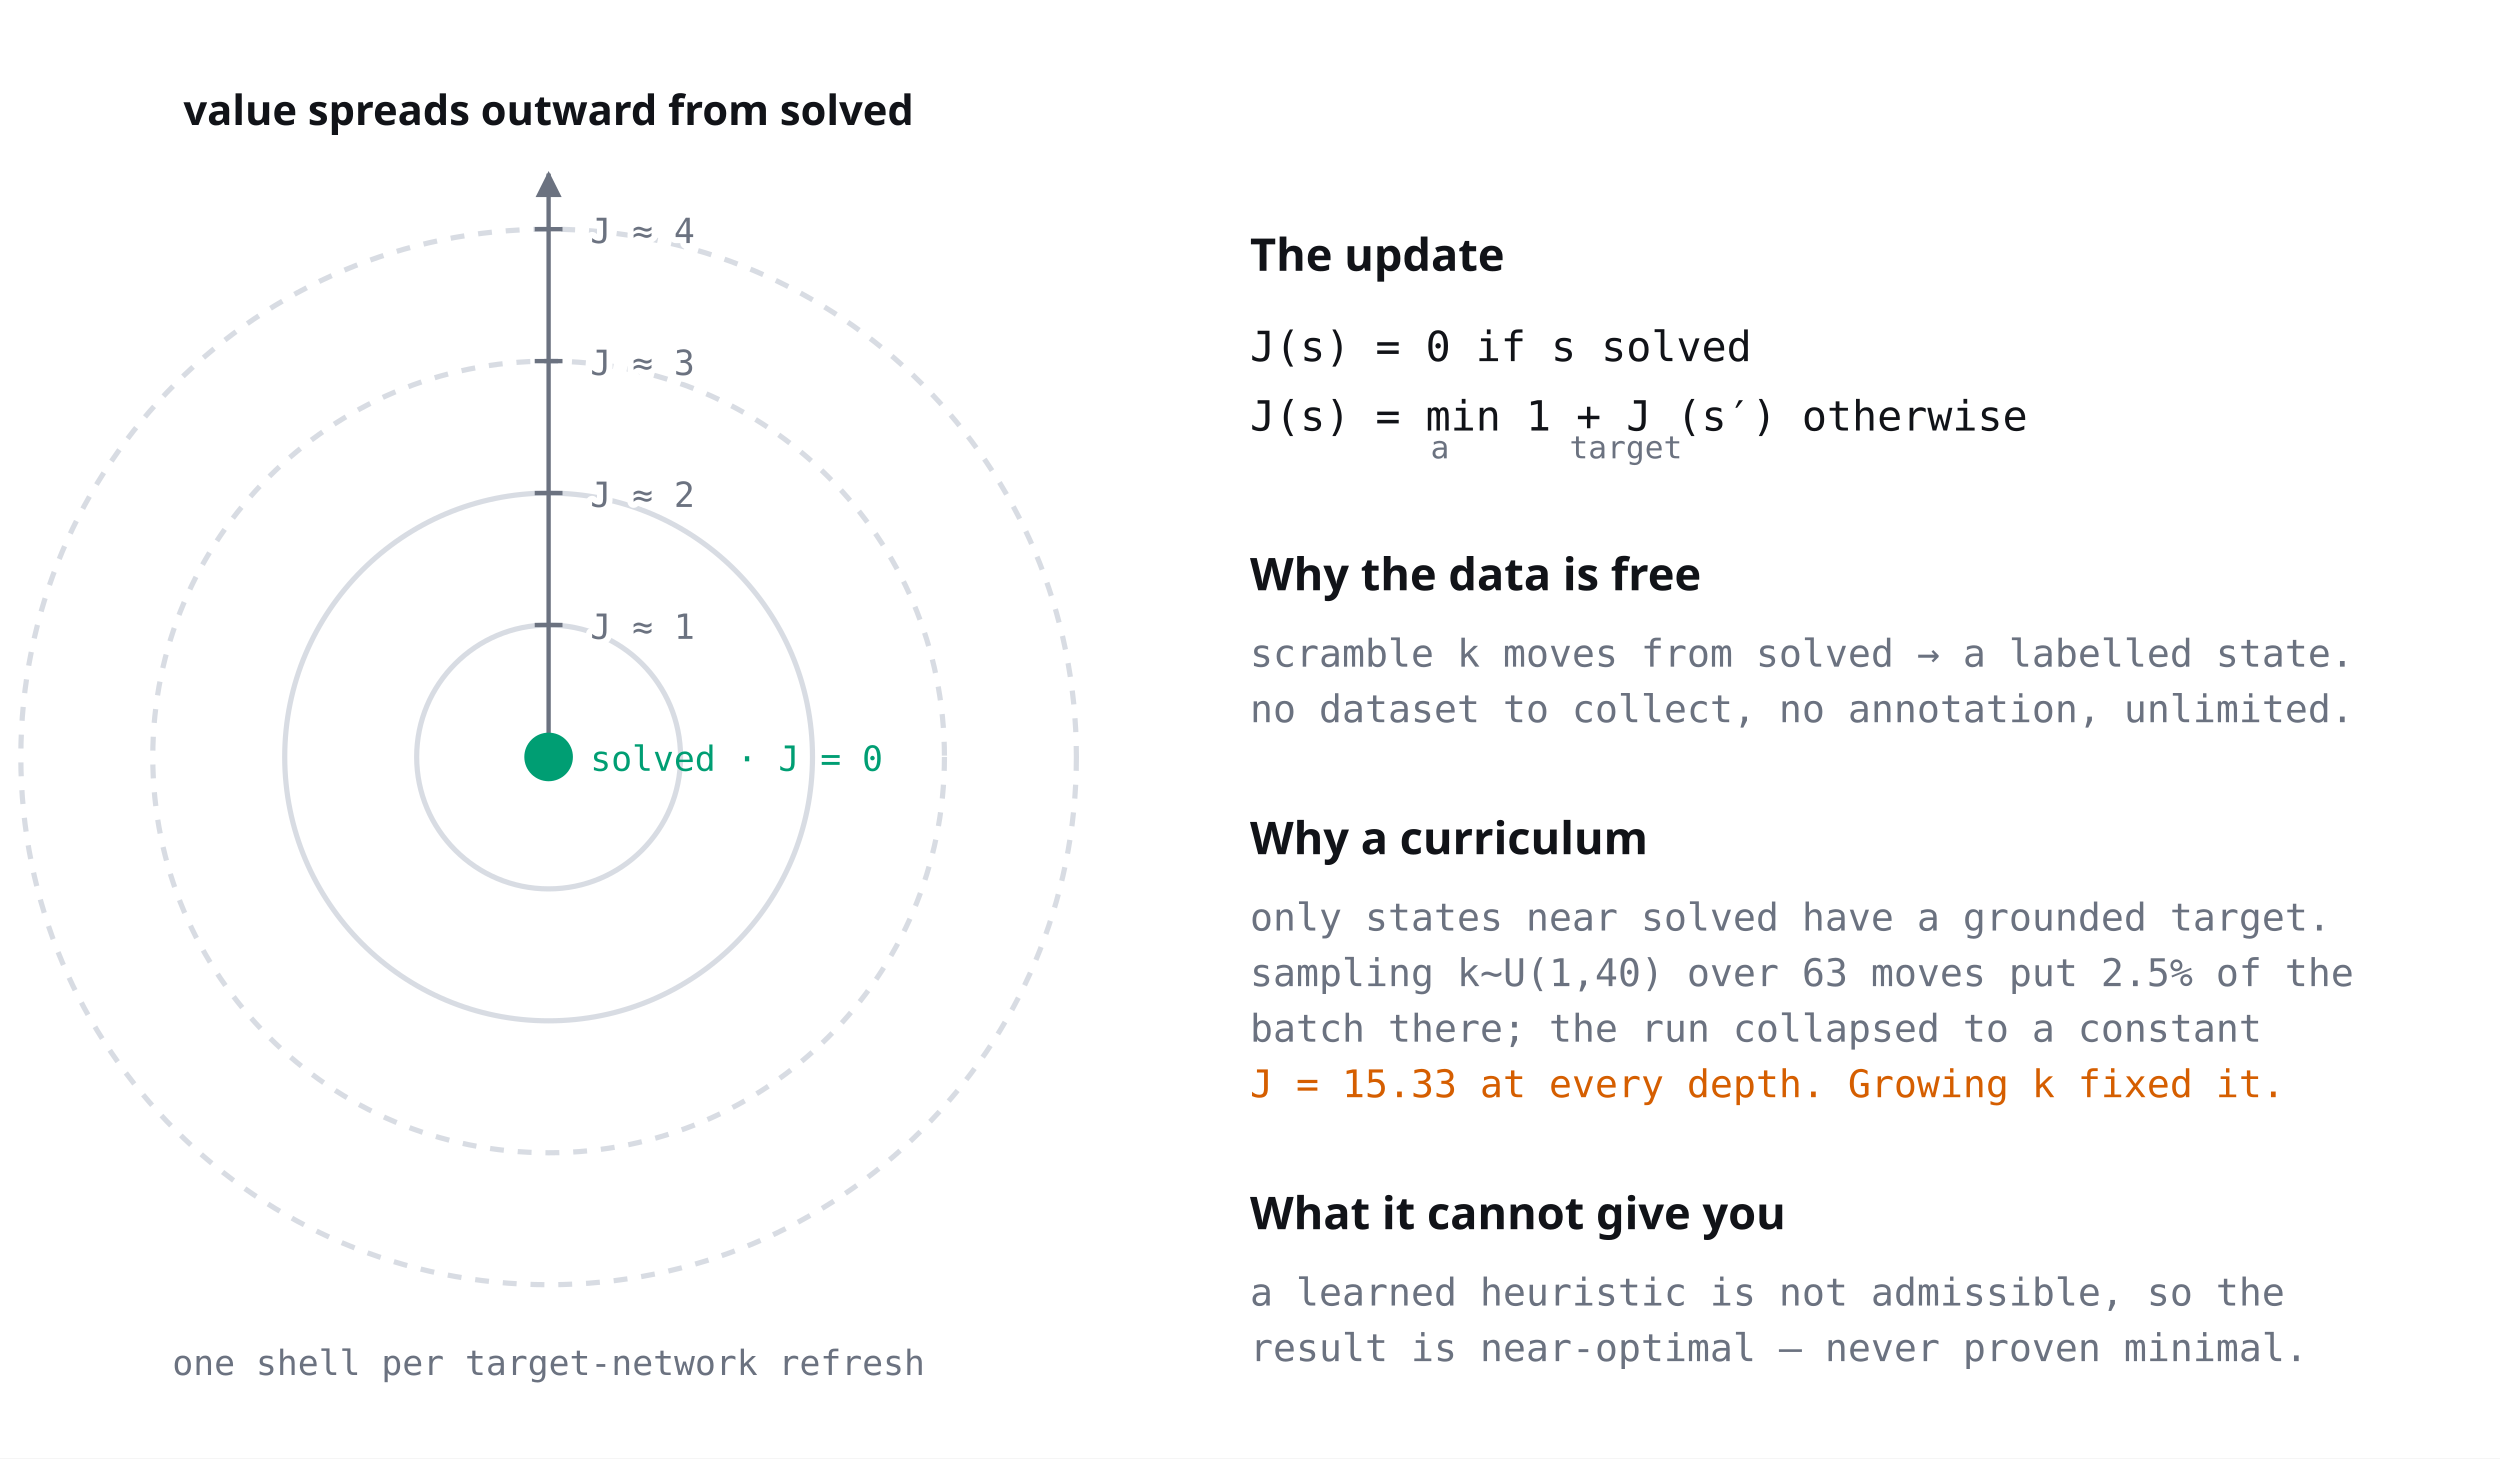
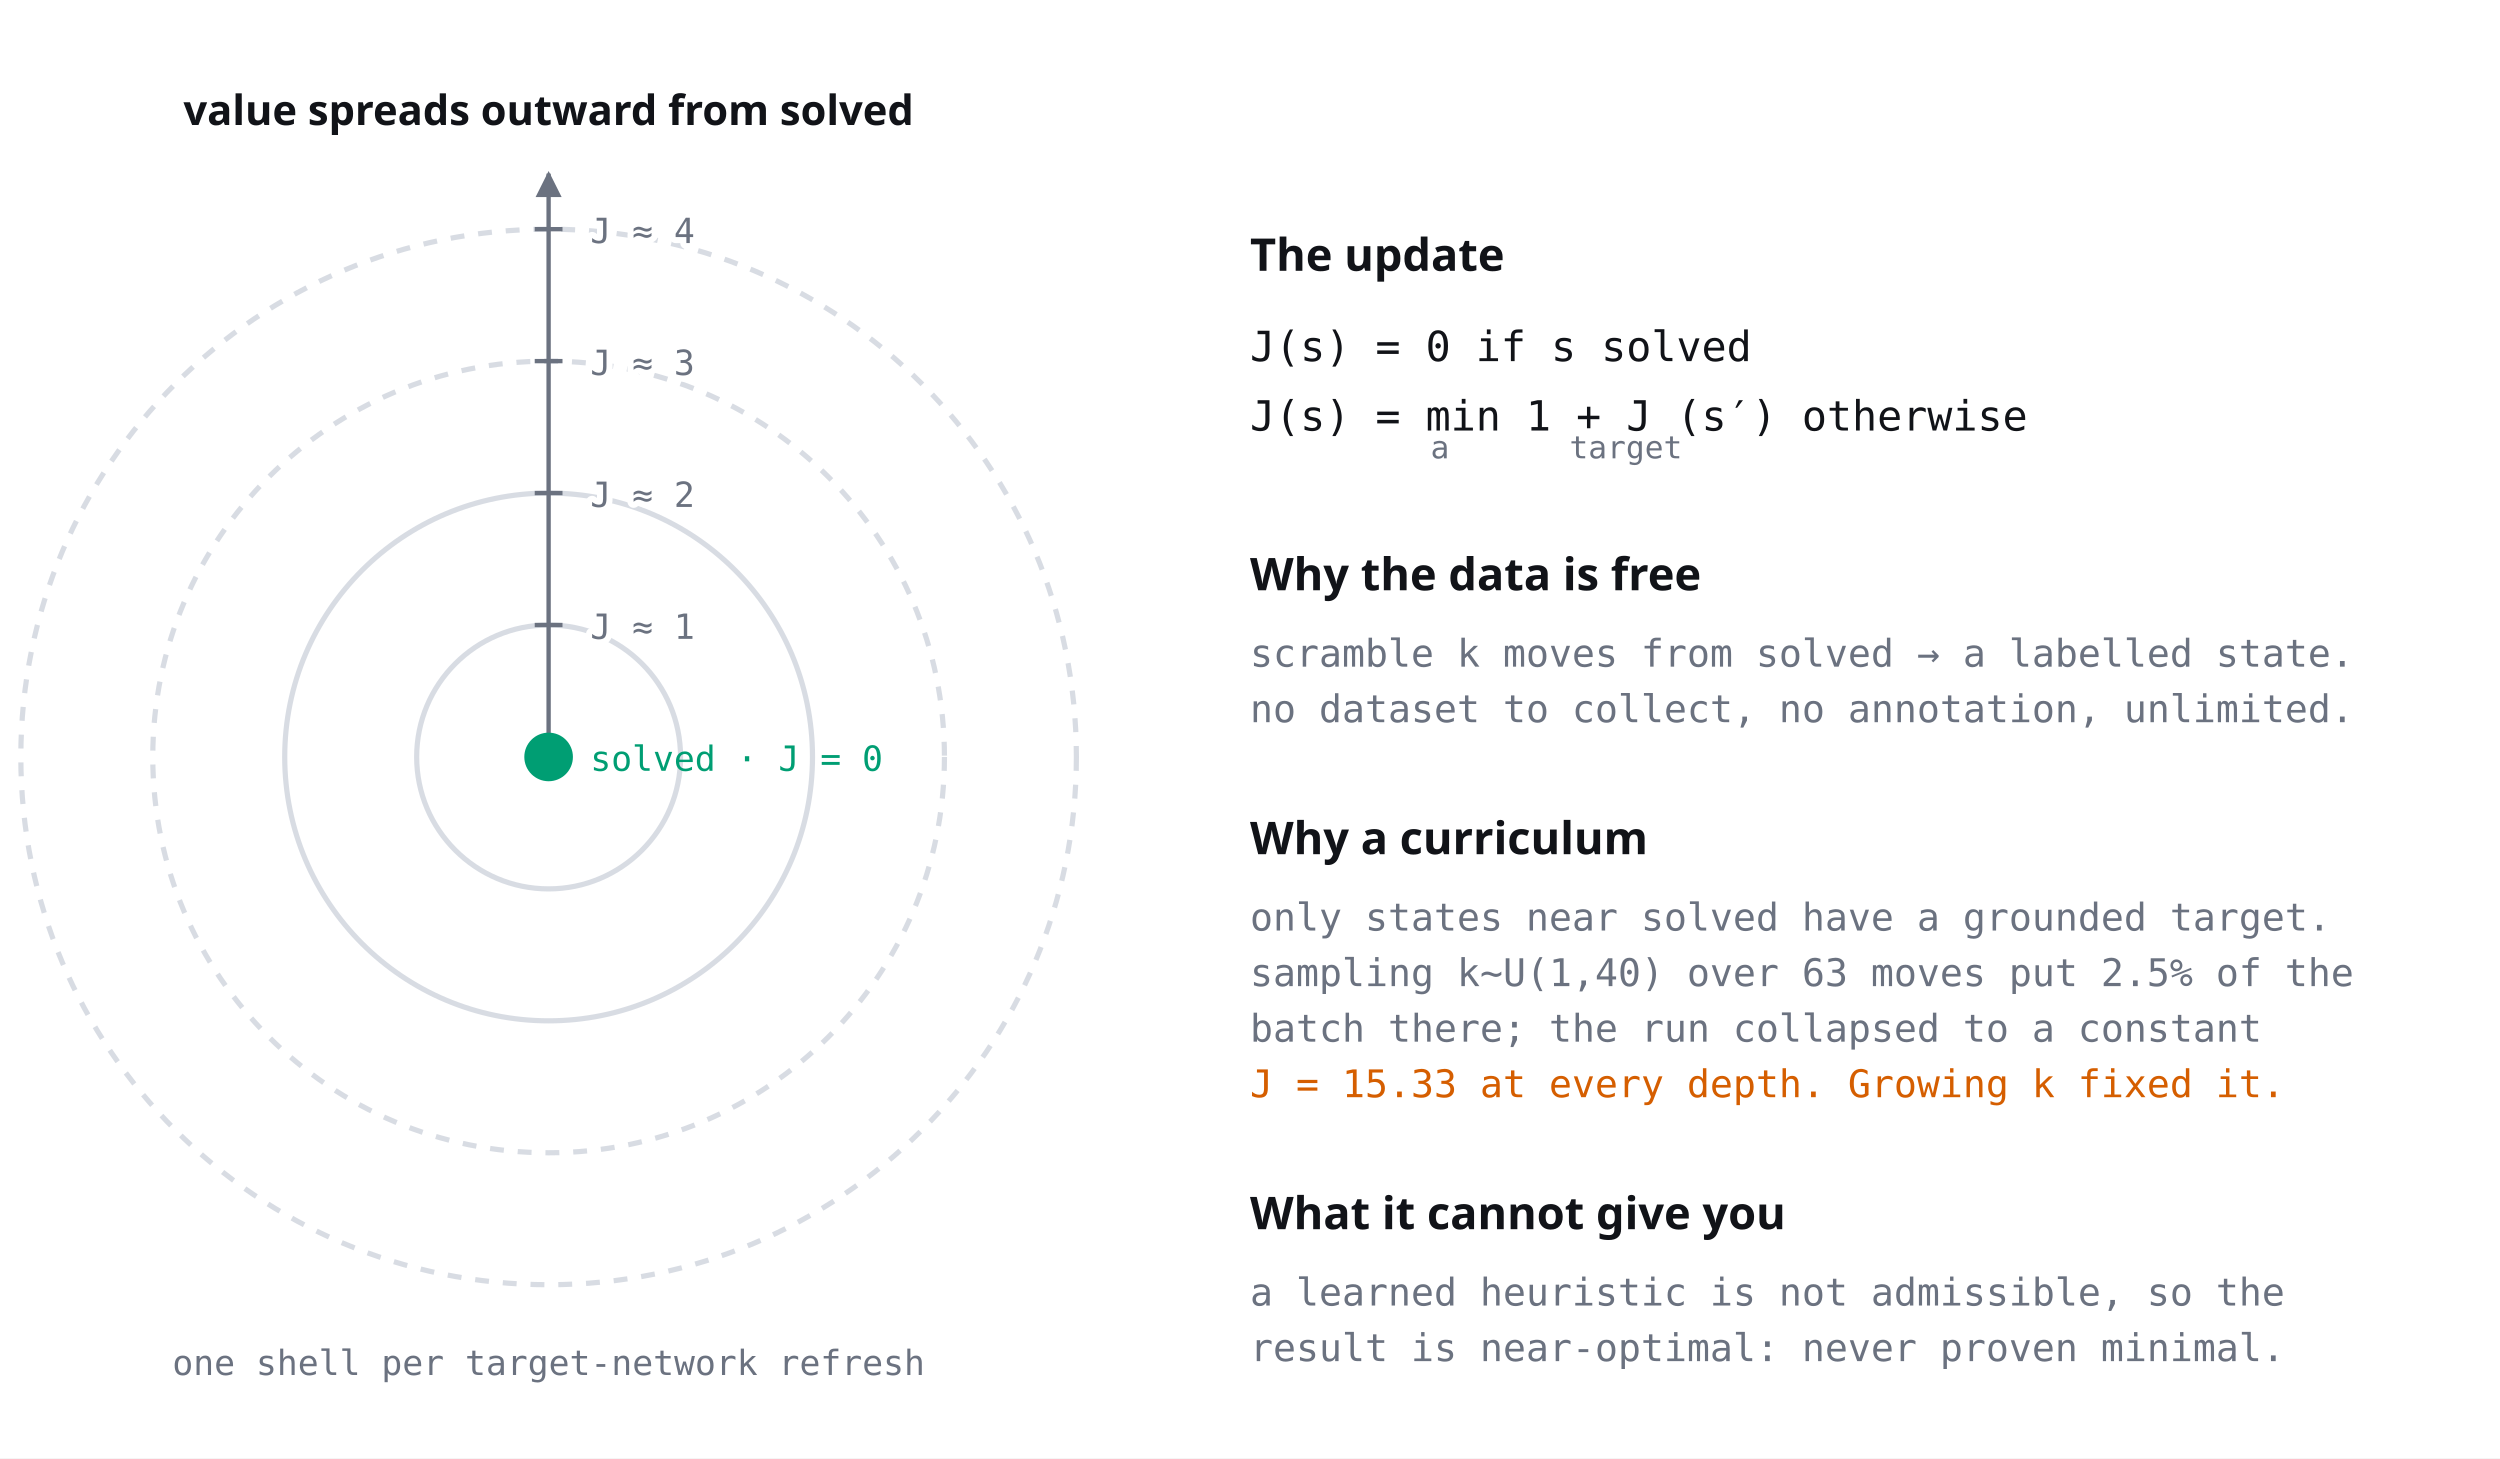
<svg xmlns="http://www.w3.org/2000/svg" id="fig-2" viewBox="0 0 720 420" width="100%" style="display: block; background: rgb(255, 255, 255);">
  <rect width="720" height="420" fill="#FFFFFF" />
  <g>
    <text x="158" y="36" text-anchor="middle" style="font: 600 12px &quot;Space Grotesk&quot;, system-ui, sans-serif; fill: rgb(17, 19, 24);">value spreads outward from solved</text>
    <circle cx="158" cy="218" r="38" fill="none" stroke="#D8DCE3" stroke-width="1.5" />
    <circle cx="158" cy="218" r="76" fill="none" stroke="#D8DCE3" stroke-width="1.5" />
    <circle cx="158" cy="218" r="114" fill="none" stroke="#D8DCE3" stroke-width="1.5" stroke-dasharray="4 4" />
    <circle cx="158" cy="218" r="152" fill="none" stroke="#D8DCE3" stroke-width="1.5" stroke-dasharray="4 4" />
    <path d="M158 218 L158 50" stroke="#6B7280" stroke-width="1.25" marker-end="url(#arrow2)" />
    <defs>
      <marker id="arrow2" viewBox="0 0 10 10" refX="9" refY="5" markerWidth="6" markerHeight="6" orient="auto-start-reverse">
        <path d="M0 0 L10 5 L0 10 z" fill="#6B7280" />
      </marker>
    </defs>
    <circle cx="158" cy="218" r="7" fill="#009E73" />
    <text x="170" y="222" text-anchor="start" style="font: 10px &quot;JetBrains Mono&quot;, ui-monospace, monospace; fill: rgb(0, 158, 115);">solved · J = 0</text>
    <g>
      <line x1="154" x2="162" y1="180" y2="180" stroke="#6B7280" stroke-width="1.25" />
      <text x="170" y="184" text-anchor="start" stroke="#FFFFFF" stroke-width="3.5" stroke-linejoin="round" paint-order="stroke" style="font: 10px &quot;JetBrains Mono&quot;, ui-monospace, monospace; fill: rgb(107, 114, 128);">J ≈ 1</text>
    </g>
    <g>
      <line x1="154" x2="162" y1="142" y2="142" stroke="#6B7280" stroke-width="1.25" />
      <text x="170" y="146" text-anchor="start" stroke="#FFFFFF" stroke-width="3.5" stroke-linejoin="round" paint-order="stroke" style="font: 10px &quot;JetBrains Mono&quot;, ui-monospace, monospace; fill: rgb(107, 114, 128);">J ≈ 2</text>
    </g>
    <g>
      <line x1="154" x2="162" y1="104" y2="104" stroke="#6B7280" stroke-width="1.25" />
      <text x="170" y="108" text-anchor="start" stroke="#FFFFFF" stroke-width="3.5" stroke-linejoin="round" paint-order="stroke" style="font: 10px &quot;JetBrains Mono&quot;, ui-monospace, monospace; fill: rgb(107, 114, 128);">J ≈ 3</text>
    </g>
    <g>
      <line x1="154" x2="162" y1="66" y2="66" stroke="#6B7280" stroke-width="1.25" />
      <text x="170" y="70" text-anchor="start" stroke="#FFFFFF" stroke-width="3.5" stroke-linejoin="round" paint-order="stroke" style="font: 10px &quot;JetBrains Mono&quot;, ui-monospace, monospace; fill: rgb(107, 114, 128);">J ≈ 4</text>
    </g>
    <text x="158" y="396" text-anchor="middle" style="font: 10px &quot;JetBrains Mono&quot;, ui-monospace, monospace; fill: rgb(107, 114, 128);">one shell per target-network refresh</text>
    <g transform="translate(360 78)">
      <text x="0" y="0" text-anchor="start" style="font: 600 13px &quot;Space Grotesk&quot;, system-ui, sans-serif; fill: rgb(17, 19, 24);">The update</text>
      <text x="0" y="26" text-anchor="start" style="font: 12px &quot;JetBrains Mono&quot;, ui-monospace, monospace; fill: rgb(17, 19, 24);">J(s) = 0                    if s solved</text>
      <text x="0" y="46" text-anchor="start" style="font: 12px &quot;JetBrains Mono&quot;, ui-monospace, monospace; fill: rgb(17, 19, 24);">J(s) = min  1 + J    (s′)   otherwise</text>
      <text x="52" y="54" text-anchor="start" style="font: 9px &quot;JetBrains Mono&quot;, ui-monospace, monospace; fill: rgb(107, 114, 128);">a</text>
      <text x="92" y="54" text-anchor="start" style="font: 9px &quot;JetBrains Mono&quot;, ui-monospace, monospace; fill: rgb(107, 114, 128);">target</text>
      <text x="0" y="92" text-anchor="start" style="font: 600 13px &quot;Space Grotesk&quot;, system-ui, sans-serif; fill: rgb(17, 19, 24);">Why the data is free</text>
      <text x="0" y="114" text-anchor="start" style="font: 11px &quot;JetBrains Mono&quot;, ui-monospace, monospace; fill: rgb(107, 114, 128);">scramble k moves from solved → a labelled state.</text>
      <text x="0" y="130" text-anchor="start" style="font: 11px &quot;JetBrains Mono&quot;, ui-monospace, monospace; fill: rgb(107, 114, 128);">no dataset to collect, no annotation, unlimited.</text>
      <text x="0" y="168" text-anchor="start" style="font: 600 13px &quot;Space Grotesk&quot;, system-ui, sans-serif; fill: rgb(17, 19, 24);">Why a curriculum</text>
      <text x="0" y="190" text-anchor="start" style="font: 11px &quot;JetBrains Mono&quot;, ui-monospace, monospace; fill: rgb(107, 114, 128);">only states near solved have a grounded target.</text>
      <text x="0" y="206" text-anchor="start" style="font: 11px &quot;JetBrains Mono&quot;, ui-monospace, monospace; fill: rgb(107, 114, 128);">sampling k~U(1,40) over 63 moves put 2.5% of the</text>
      <text x="0" y="222" text-anchor="start" style="font: 11px &quot;JetBrains Mono&quot;, ui-monospace, monospace; fill: rgb(107, 114, 128);">batch there; the run collapsed to a constant</text>
      <text x="0" y="238" text-anchor="start" style="font: 11px &quot;JetBrains Mono&quot;, ui-monospace, monospace; fill: rgb(213, 94, 0);">J = 15.33 at every depth. Growing k fixed it.</text>
      <text x="0" y="276" text-anchor="start" style="font: 600 13px &quot;Space Grotesk&quot;, system-ui, sans-serif; fill: rgb(17, 19, 24);">What it cannot give you</text>
      <text x="0" y="298" text-anchor="start" style="font: 11px &quot;JetBrains Mono&quot;, ui-monospace, monospace; fill: rgb(107, 114, 128);">a learned heuristic is not admissible, so the</text>
-       <text x="0" y="314" text-anchor="start" style="font: 11px &quot;JetBrains Mono&quot;, ui-monospace, monospace; fill: rgb(107, 114, 128);">result is near-optimal — never proven minimal.</text>
+       <text x="0" y="314" text-anchor="start" style="font: 11px &quot;JetBrains Mono&quot;, ui-monospace, monospace; fill: rgb(107, 114, 128);">result is near-optimal: never proven minimal.</text>
    </g>
  </g>
</svg>
